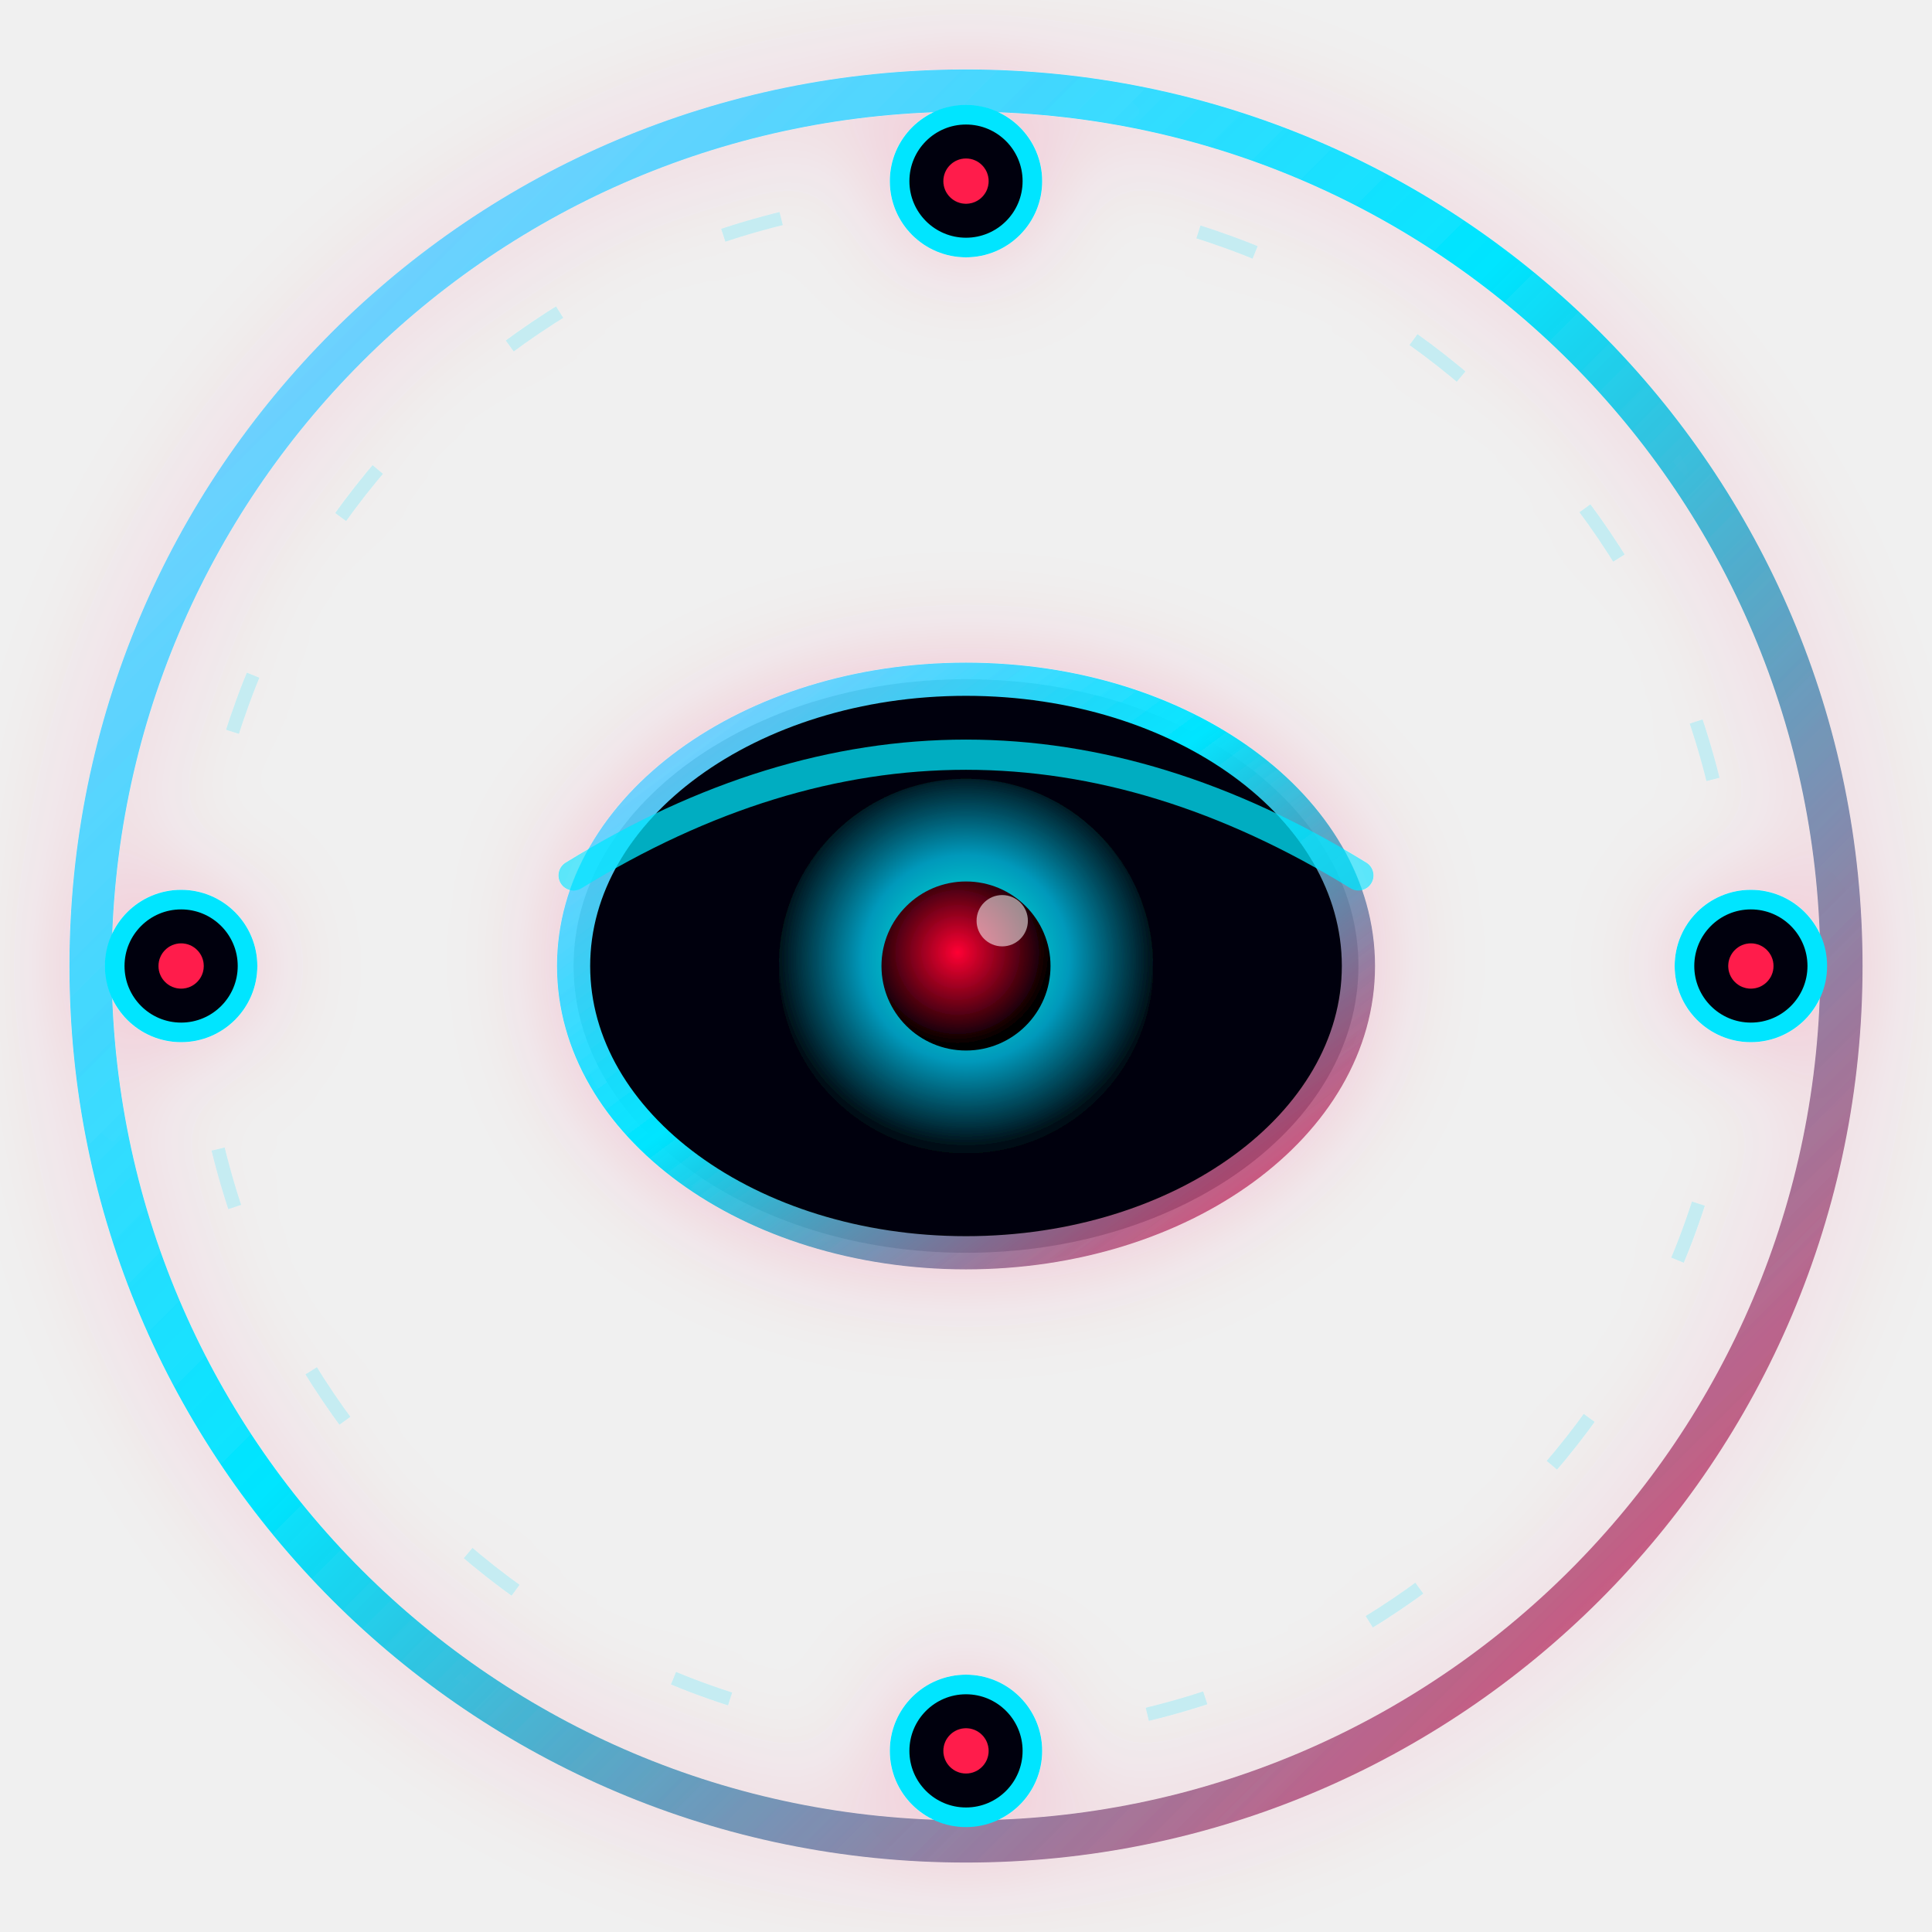
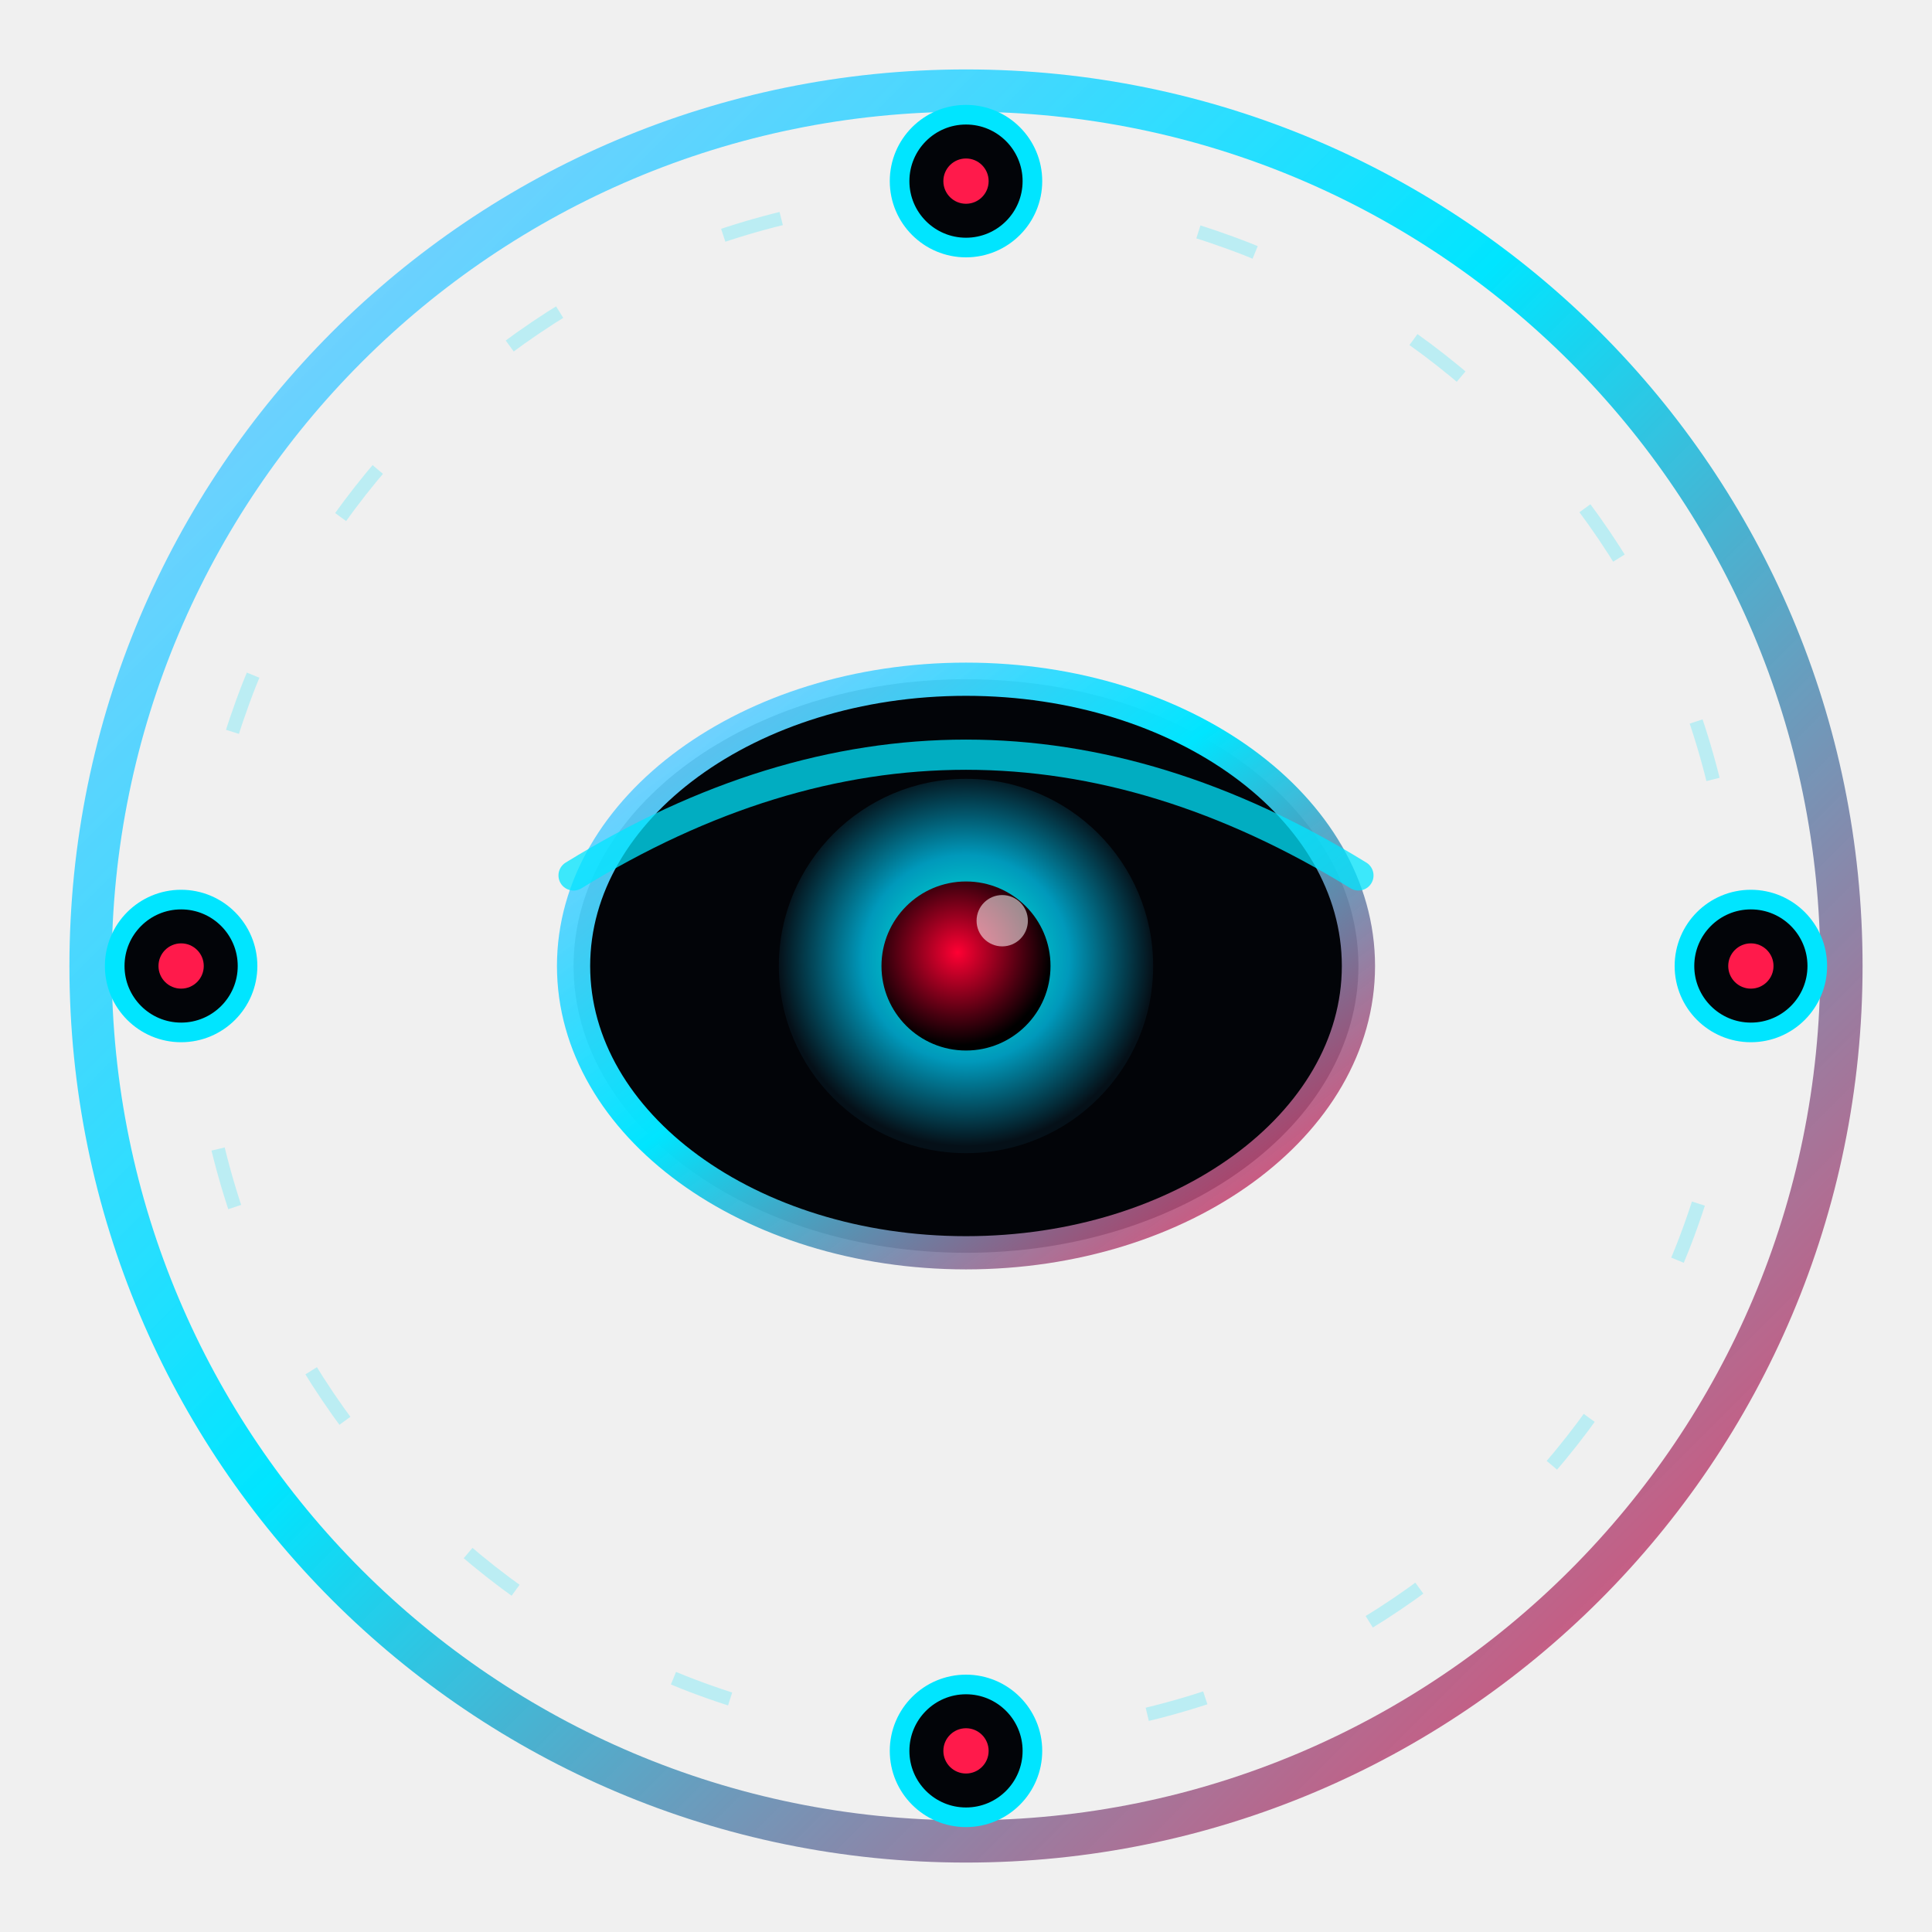
- <svg xmlns="http://www.w3.org/2000/svg" width="64" height="64" viewBox="0 0 64 64" fill="none" filter="url(#staticGlow)">
+ <svg xmlns="http://www.w3.org/2000/svg" width="64" height="64" viewBox="0 0 64 64" fill="none">
  <defs>
-     <filter id="staticGlow" x="-20%" y="-20%" width="140%" height="140%" color-interpolation-filters="sRGB">
-       <feDropShadow dx="0" dy="0" stdDeviation="0.7" flood-color="#00e5ff" flood-opacity="0.5" />
-       <feDropShadow dx="0" dy="0" stdDeviation="1.8" flood-color="#ff1a4b" flood-opacity="0.2" />
-     </filter>
    <linearGradient id="argus-frame" x1="0%" y1="0%" x2="100%" y2="100%">
      <stop offset="0%" stop-color="#8ec5ff" stop-opacity="0.9" />
      <stop offset="45%" stop-color="#00e5ff" />
      <stop offset="100%" stop-color="#ff1a4b" stop-opacity="0.85" />
    </linearGradient>
    <radialGradient id="argus-iris" cx="50%" cy="48%" r="50%">
      <stop offset="0%" stop-color="#00ffe0" />
      <stop offset="55%" stop-color="#0099bb" />
      <stop offset="100%" stop-color="#051018" />
    </radialGradient>
    <radialGradient id="argus-pupil" cx="45%" cy="42%" r="55%">
      <stop offset="0%" stop-color="#ff0033" />
      <stop offset="70%" stop-color="#4a0010" />
      <stop offset="100%" stop-color="#000000" />
    </radialGradient>
    <filter id="argus-glow" x="-40%" y="-40%" width="180%" height="180%">
      <feGaussianBlur stdDeviation="1.4" result="b" />
      <feMerge>
        <feMergeNode in="b" />
        <feMergeNode in="SourceGraphic" />
      </feMerge>
    </filter>
  </defs>
  <circle cx="32" cy="32" r="29" stroke="url(#argus-frame)" stroke-width="1.4" opacity="1" />
  <circle cx="32" cy="32" r="25.5" stroke="#00e5ff" stroke-width="0.45" opacity="0.22" stroke-dasharray="2 6" />
  <g>
    <circle cx="32" cy="6" r="2.2" fill="#020408" stroke="#00e5ff" stroke-width="0.65" opacity="1" />
    <circle cx="32" cy="6" r="0.75" fill="#ff1a4b" opacity="1" />
  </g>
  <g>
    <circle cx="58" cy="32" r="2.2" fill="#020408" stroke="#00e5ff" stroke-width="0.65" opacity="1" />
    <circle cx="58" cy="32" r="0.75" fill="#ff1a4b" opacity="1" />
  </g>
  <g>
    <circle cx="32" cy="58" r="2.2" fill="#020408" stroke="#00e5ff" stroke-width="0.65" opacity="1" />
    <circle cx="32" cy="58" r="0.75" fill="#ff1a4b" opacity="1" />
  </g>
  <g>
    <circle cx="6" cy="32" r="2.2" fill="#020408" stroke="#00e5ff" stroke-width="0.65" opacity="1" />
    <circle cx="6" cy="32" r="0.75" fill="#ff1a4b" opacity="1" />
  </g>
  <g>
    <ellipse cx="32" cy="32" rx="13" ry="9.5" fill="#020408" stroke="url(#argus-frame)" stroke-width="1.1" />
    <circle cx="32" cy="32" r="6.2" fill="url(#argus-iris)" />
    <circle cx="32" cy="32" r="2.8" fill="url(#argus-pupil)" />
    <circle cx="33.2" cy="30.5" r="0.85" fill="#ffffff" opacity="0.55" />
    <path d="M19 29 Q32 21 45 29" stroke="#00e5ff" stroke-width="1" fill="none" opacity="0.75" stroke-linecap="round" />
  </g>
</svg>
